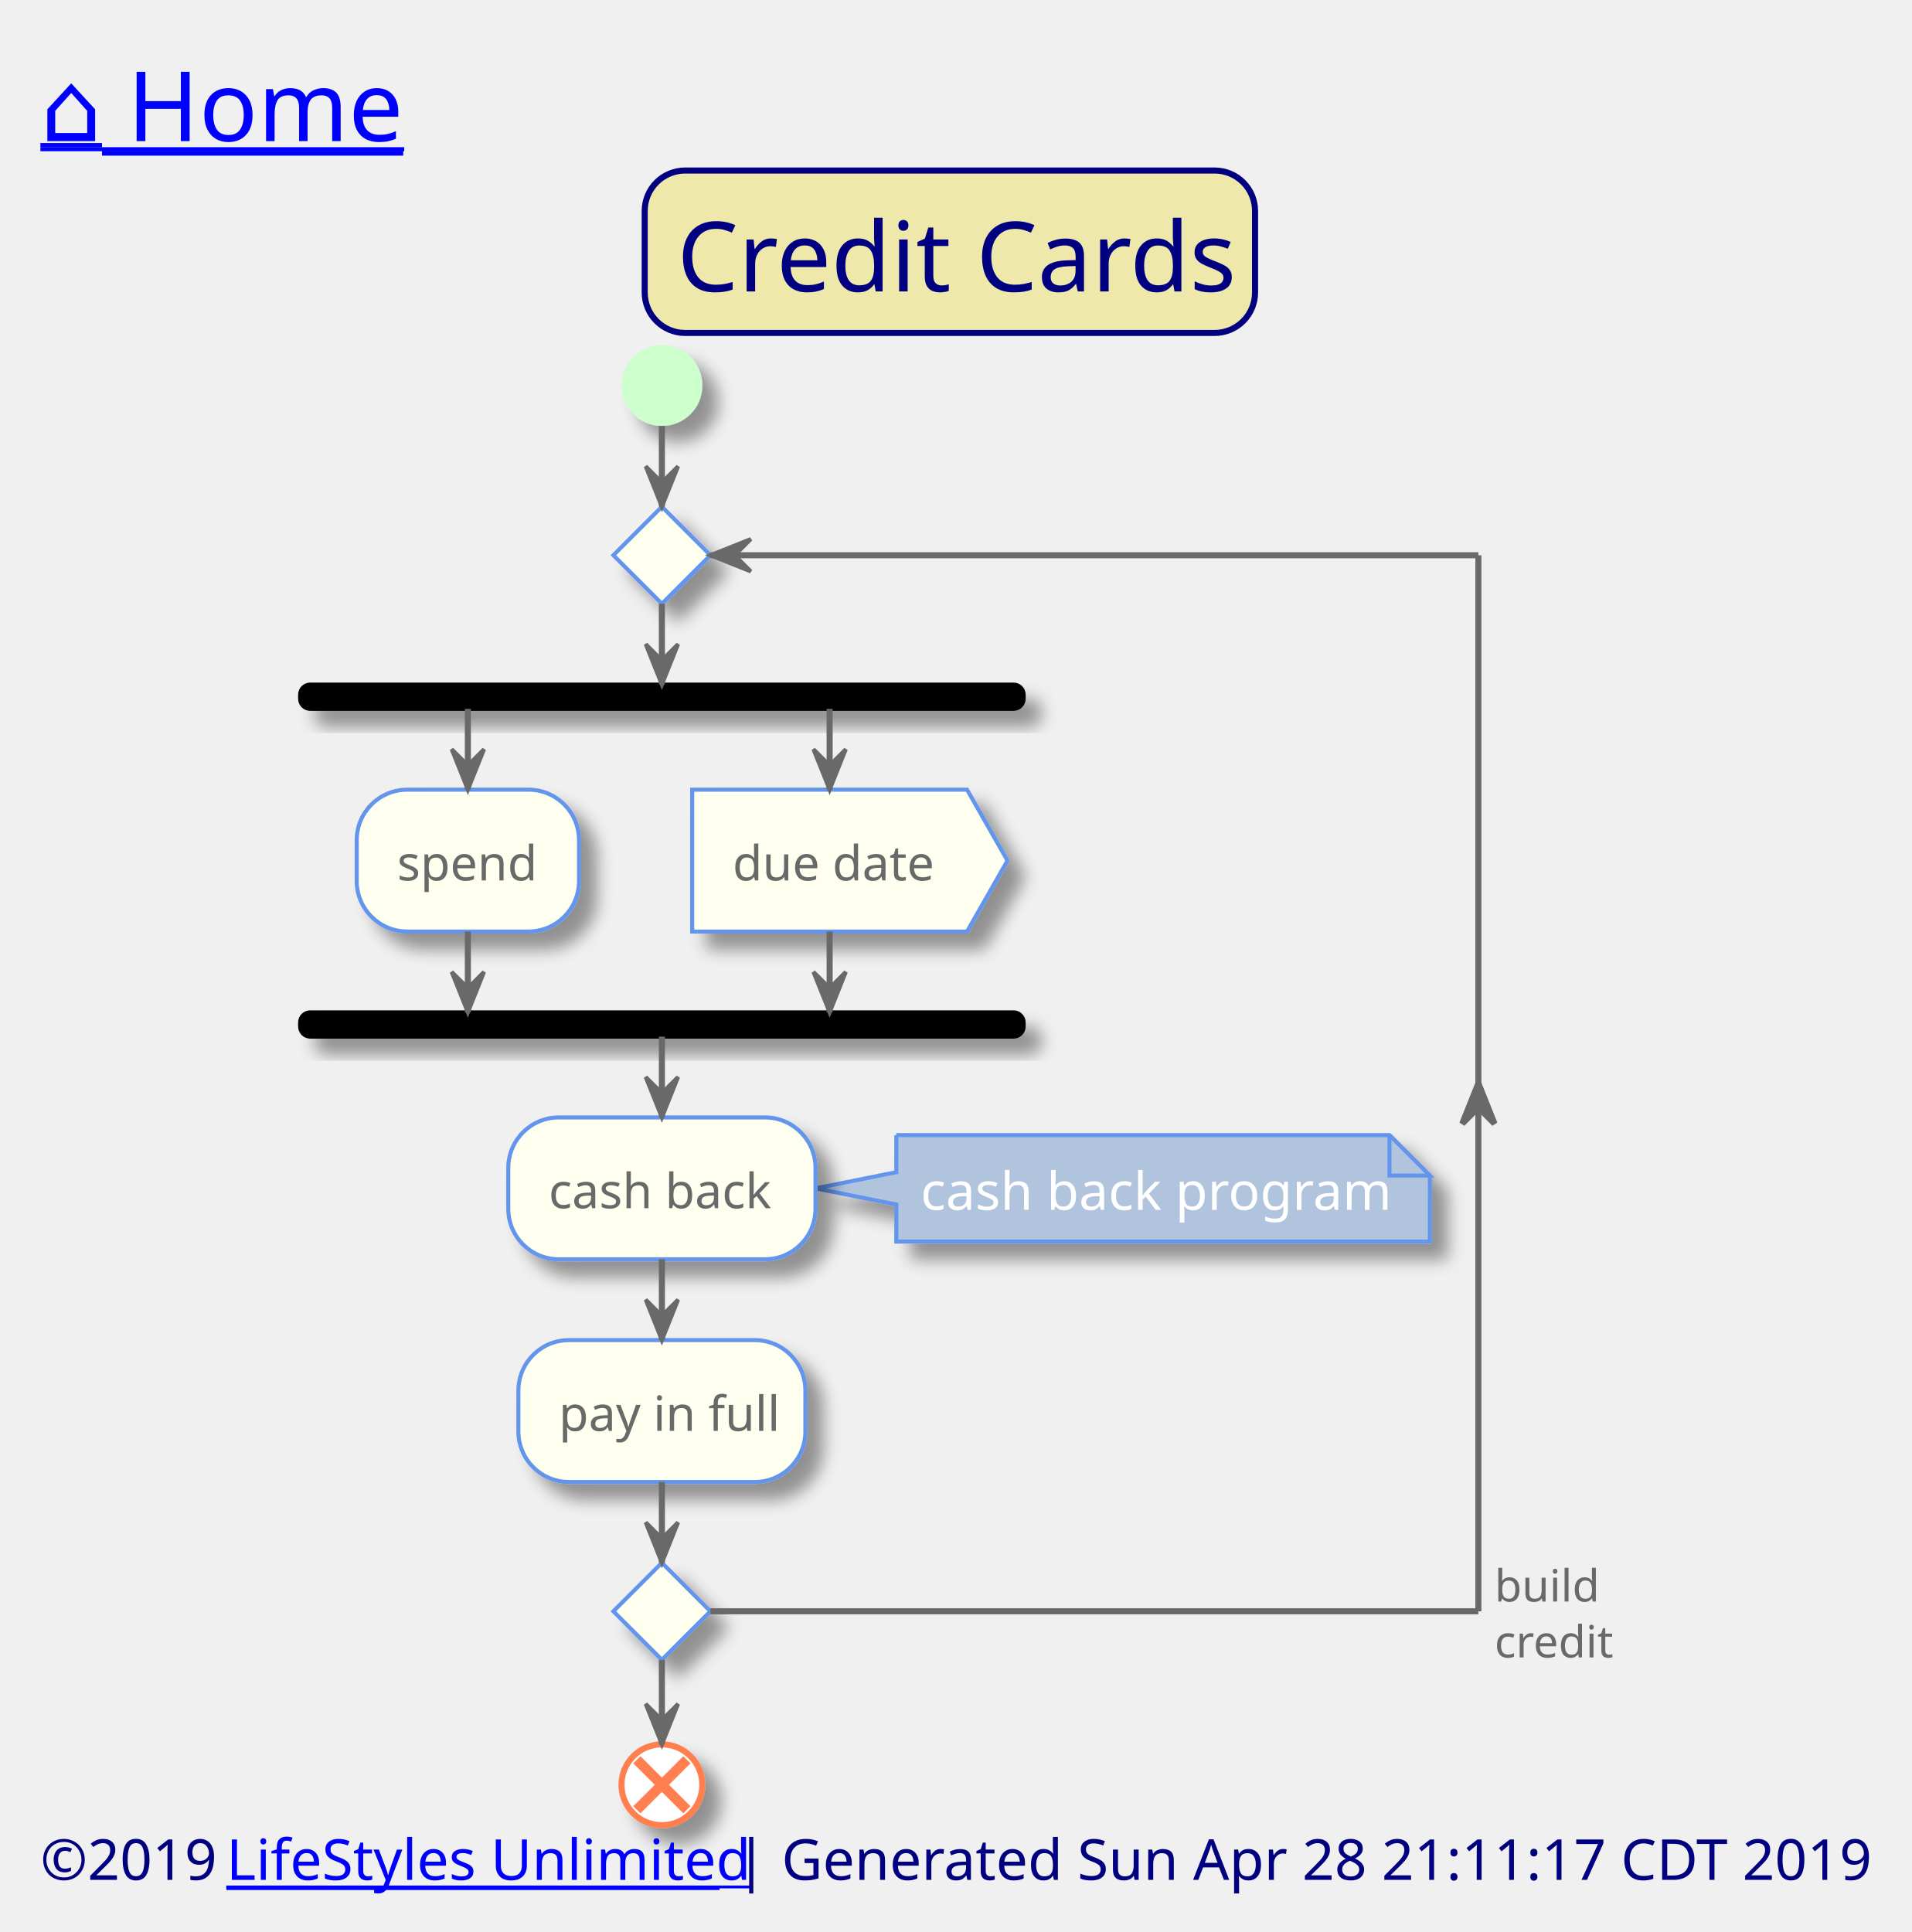
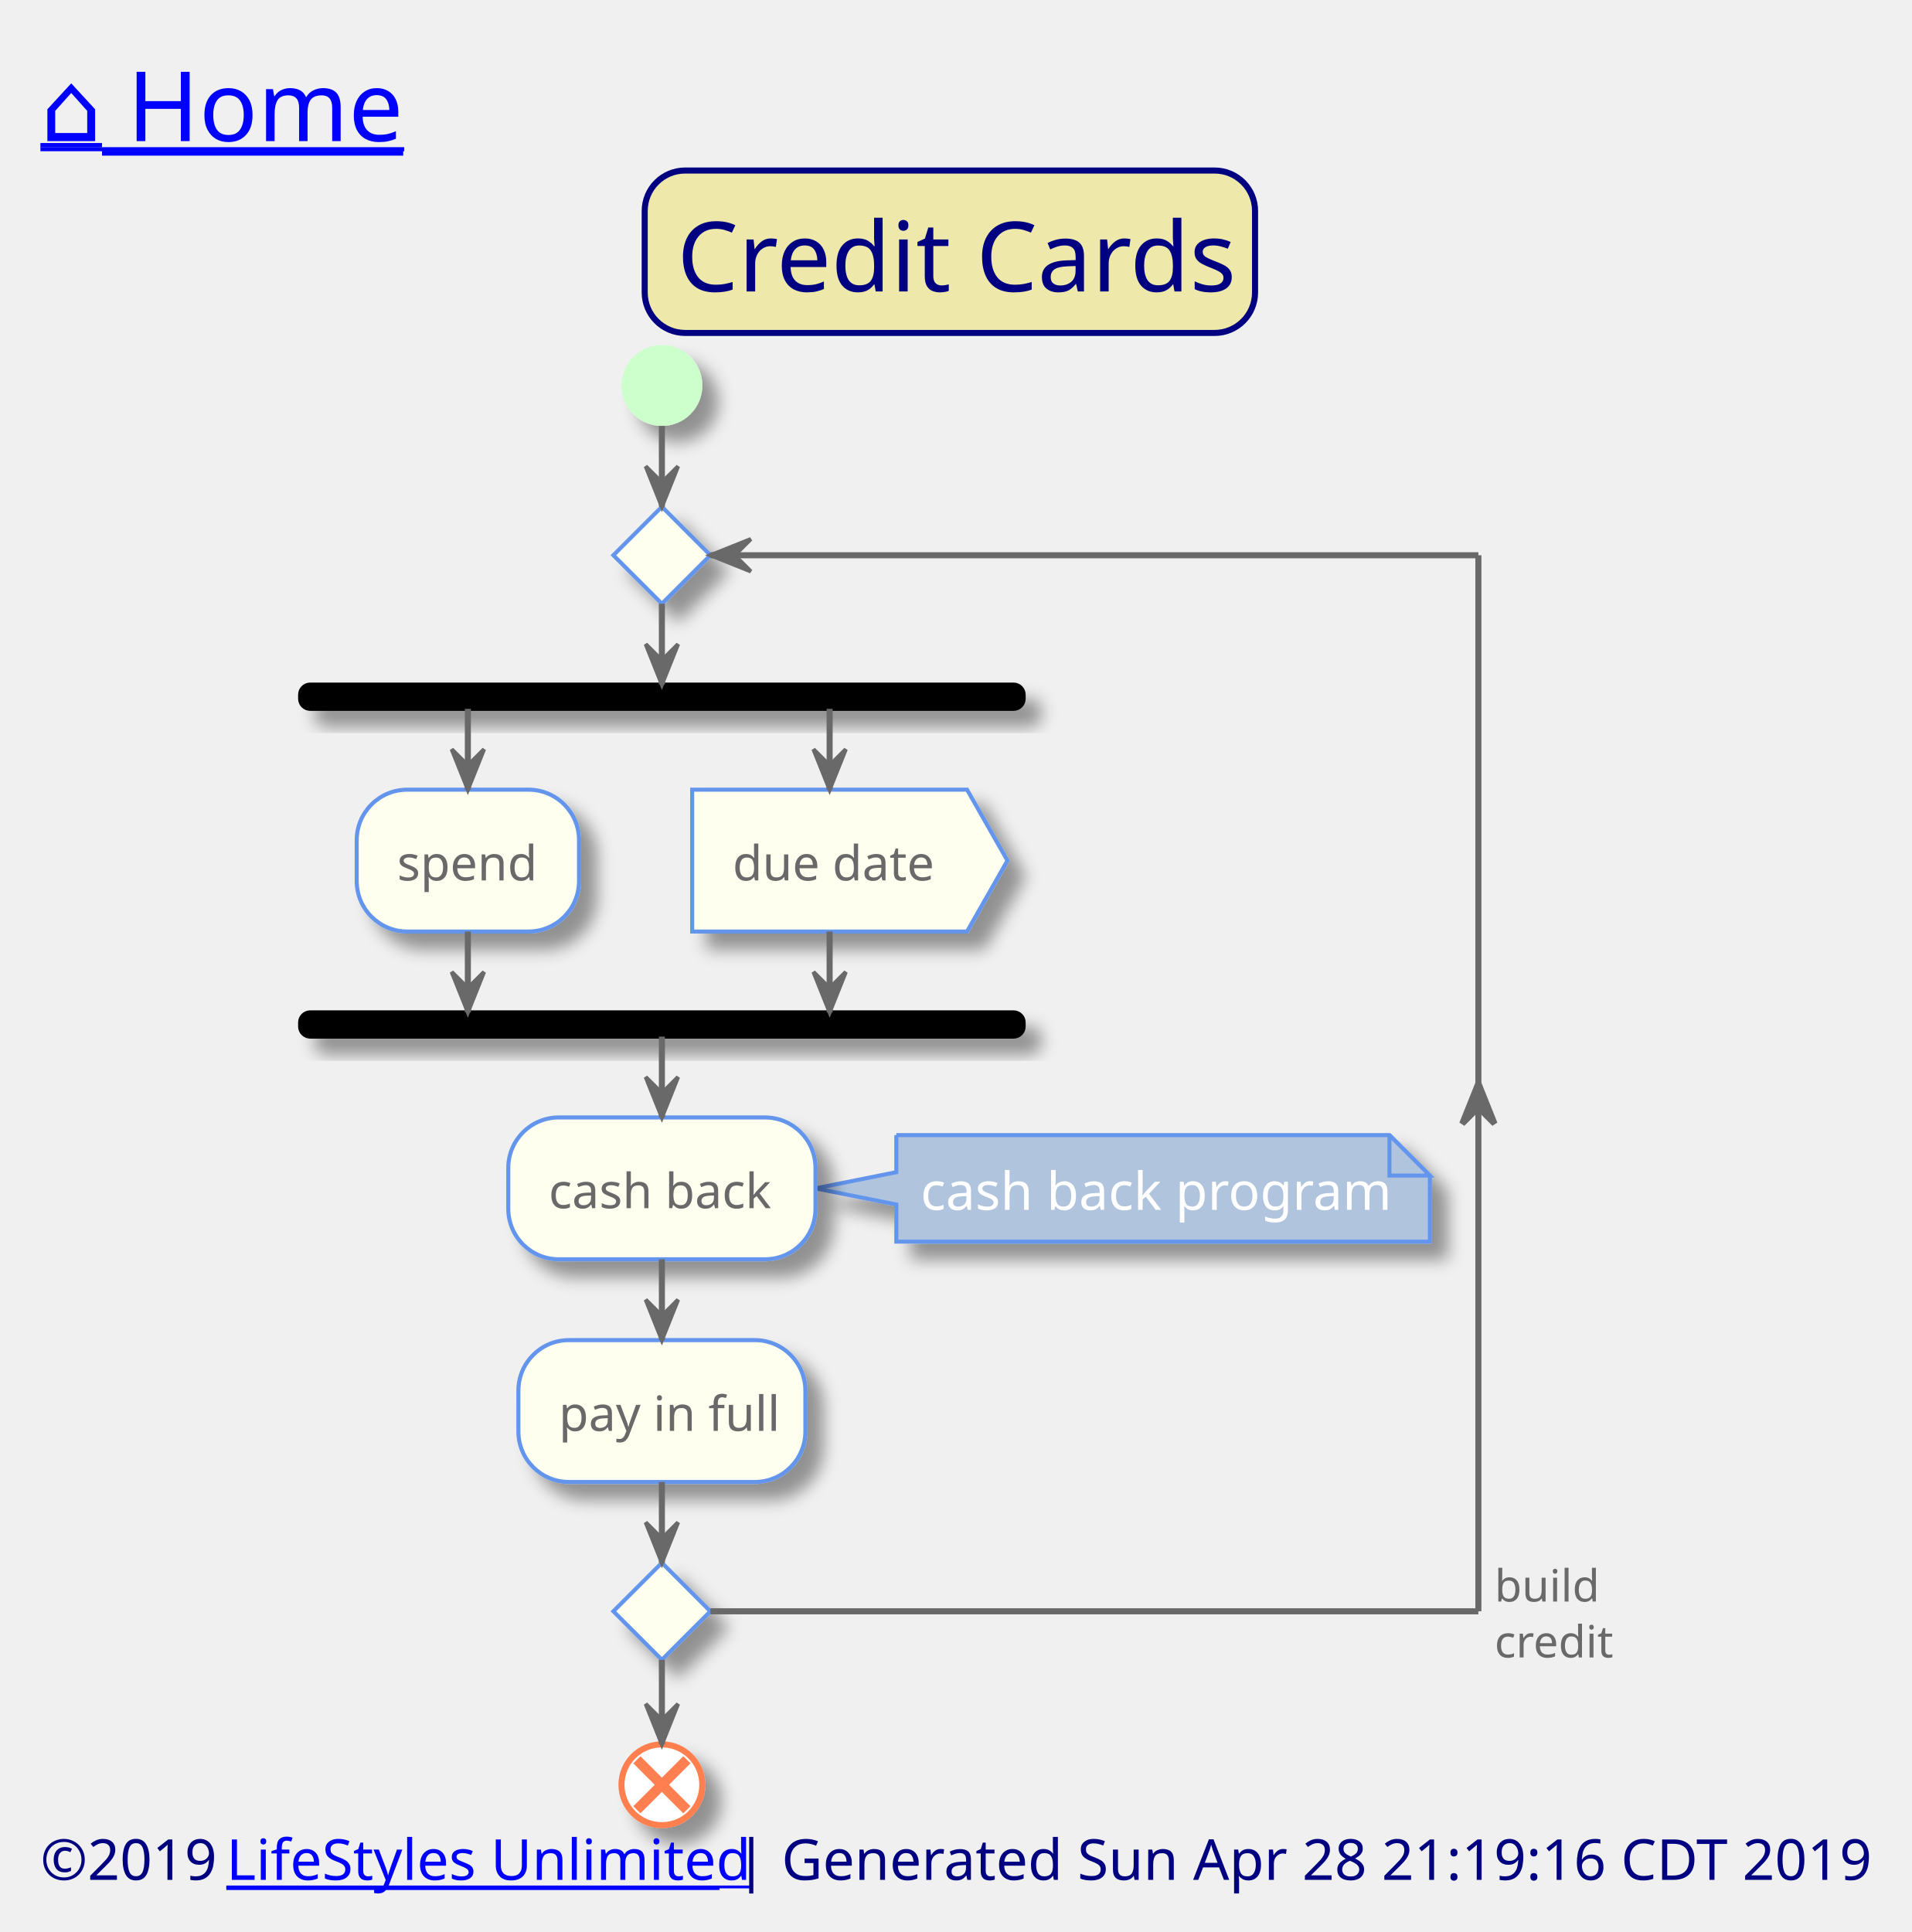
<svg xmlns="http://www.w3.org/2000/svg" xmlns:xlink="http://www.w3.org/1999/xlink" contentScriptType="application/ecmascript" contentStyleType="text/css" height="478px" preserveAspectRatio="none" style="width:473px;height:478px;" version="1.1" viewBox="0 0 473 478" width="473px" zoomAndPan="magnify">
  <defs>
    <style type="text/css">path:hover { stroke: #0000FF !important;}</style>
-     <filter height="300%" id="fruapkh3cdq5n" width="300%" x="-1" y="-1">
+     <filter height="300%" id="f1x53ic8l3bvmq" width="300%" x="-1" y="-1">
      <feGaussianBlur result="blurOut" stdDeviation="2.0" />
      <feColorMatrix in="blurOut" result="blurOut2" type="matrix" values="0 0 0 0 0 0 0 0 0 0 0 0 0 0 0 0 0 0 .4 0" />
      <feOffset dx="4.0" dy="4.0" in="blurOut2" result="blurOut3" />
      <feBlend in="SourceGraphic" in2="blurOut3" mode="normal" />
    </filter>
  </defs>
  <g>
    <a target="_top" xlink:actuate="onRequest" xlink:href="../index.svg?sanitize=true" xlink:show="new" xlink:title="../index.svg?sanitize=true" xlink:type="simple">
      <text fill="#0000FF" font-family="sans-serif" font-size="24" lengthAdjust="spacingAndGlyphs" text-decoration="underline" textLength="90" x="10" y="34.914">⌂ Home</text>
      <line style="stroke: #0000FF; stroke-width: 1.0;" x1="10" x2="100" y1="36.914" y2="36.914" />
    </a>
    <rect fill="#EEE8AA" height="40.188" rx="10" ry="10" style="stroke: #000080; stroke-width: 1.5;" width="151" x="159.5" y="42.188" />
    <text fill="#000080" font-family="sans-serif" font-size="24" lengthAdjust="spacingAndGlyphs" textLength="135" x="167.5" y="72.102">Credit Cards</text>
-     <ellipse cx="163.75" cy="95.375" fill="#CCFFCC" filter="url(#fruapkh3cdq5n)" rx="10" ry="10" style="stroke: none; stroke-width: 1.0;" />
-     <rect fill="#000000" filter="url(#fruapkh3cdq5n)" height="6" rx="2.5" ry="2.5" style="stroke: #000000; stroke-width: 1.0;" width="179" x="74.25" y="169.375" />
-     <rect fill="#FFFFF0" filter="url(#fruapkh3cdq5n)" height="35.094" rx="12.5" ry="12.5" style="stroke: #6495ED; stroke-width: 1.0;" width="55" x="88.25" y="195.375" />
+     <ellipse cx="163.75" cy="95.375" fill="#CCFFCC" filter="url(#f1x53ic8l3bvmq)" rx="10" ry="10" style="stroke: none; stroke-width: 1.0;" />
+     <rect fill="#000000" filter="url(#f1x53ic8l3bvmq)" height="6" rx="2.5" ry="2.5" style="stroke: #000000; stroke-width: 1.0;" width="179" x="74.25" y="169.375" />
+     <rect fill="#FFFFF0" filter="url(#f1x53ic8l3bvmq)" height="35.094" rx="12.5" ry="12.5" style="stroke: #6495ED; stroke-width: 1.0;" width="55" x="88.25" y="195.375" />
    <text fill="#696969" font-family="sans-serif" font-size="12" lengthAdjust="spacingAndGlyphs" textLength="35" x="98.25" y="217.832">spend</text>
-     <polygon fill="#FFFFF0" filter="url(#fruapkh3cdq5n)" points="171.25,195.375,239.25,195.375,249.25,212.922,239.25,230.469,171.25,230.469" style="stroke: #6495ED; stroke-width: 1.0;" />
+     <polygon fill="#FFFFF0" filter="url(#f1x53ic8l3bvmq)" points="171.25,195.375,239.25,195.375,249.25,212.922,239.25,230.469,171.25,230.469" style="stroke: #6495ED; stroke-width: 1.0;" />
    <text fill="#696969" font-family="sans-serif" font-size="12" lengthAdjust="spacingAndGlyphs" textLength="48" x="181.25" y="217.832">due date</text>
-     <rect fill="#000000" filter="url(#fruapkh3cdq5n)" height="6" rx="2.5" ry="2.5" style="stroke: #000000; stroke-width: 1.0;" width="179" x="74.25" y="250.469" />
-     <path d="M221.75,280.84 L221.75,290.016 L201.75,294.016 L221.75,298.016 L221.75,307.191 A0,0 0 0 0 221.75,307.191 L353.75,307.191 A0,0 0 0 0 353.75,307.191 L353.75,290.84 L343.75,280.84 L221.75,280.84 A0,0 0 0 0 221.75,280.84 " fill="#B0C4DE" filter="url(#fruapkh3cdq5n)" style="stroke: #6495ED; stroke-width: 1.0;" />
+     <rect fill="#000000" filter="url(#f1x53ic8l3bvmq)" height="6" rx="2.5" ry="2.5" style="stroke: #000000; stroke-width: 1.0;" width="179" x="74.25" y="250.469" />
+     <path d="M221.75,280.84 L221.75,290.016 L201.75,294.016 L221.75,298.016 L221.75,307.191 A0,0 0 0 0 221.75,307.191 L353.75,307.191 A0,0 0 0 0 353.75,307.191 L353.75,290.84 L343.75,280.84 L221.75,280.84 A0,0 0 0 0 221.75,280.84 " fill="#B0C4DE" filter="url(#f1x53ic8l3bvmq)" style="stroke: #6495ED; stroke-width: 1.0;" />
    <path d="M343.75,280.84 L343.75,290.84 L353.75,290.84 L343.75,280.84 " fill="#B0C4DE" style="stroke: #6495ED; stroke-width: 1.0;" />
    <text fill="#FFFFFF" font-family="sans-serif" font-size="13" lengthAdjust="spacingAndGlyphs" textLength="111" x="227.75" y="299.335">cash back program</text>
-     <rect fill="#FFFFF0" filter="url(#fruapkh3cdq5n)" height="35.094" rx="12.5" ry="12.5" style="stroke: #6495ED; stroke-width: 1.0;" width="76" x="125.75" y="276.469" />
+     <rect fill="#FFFFF0" filter="url(#f1x53ic8l3bvmq)" height="35.094" rx="12.5" ry="12.5" style="stroke: #6495ED; stroke-width: 1.0;" width="76" x="125.75" y="276.469" />
    <text fill="#696969" font-family="sans-serif" font-size="12" lengthAdjust="spacingAndGlyphs" textLength="56" x="135.75" y="298.926">cash back</text>
-     <rect fill="#FFFFF0" filter="url(#fruapkh3cdq5n)" height="35.094" rx="12.5" ry="12.5" style="stroke: #6495ED; stroke-width: 1.0;" width="71" x="128.25" y="331.562" />
+     <rect fill="#FFFFF0" filter="url(#f1x53ic8l3bvmq)" height="35.094" rx="12.5" ry="12.5" style="stroke: #6495ED; stroke-width: 1.0;" width="71" x="128.25" y="331.562" />
    <text fill="#696969" font-family="sans-serif" font-size="12" lengthAdjust="spacingAndGlyphs" textLength="51" x="138.25" y="354.019">pay in full</text>
-     <polygon fill="#FFFFF0" filter="url(#fruapkh3cdq5n)" points="163.75,125.375,175.75,137.375,163.75,149.375,151.75,137.375,163.75,125.375" style="stroke: #6495ED; stroke-width: 1.0;" />
-     <polygon fill="#FFFFF0" filter="url(#fruapkh3cdq5n)" points="163.75,386.656,163.75,386.656,175.75,398.656,163.75,410.656,163.75,410.656,151.75,398.656,163.75,386.656" style="stroke: #6495ED; stroke-width: 1.0;" />
-     <ellipse cx="163.75" cy="441.575" fill="#FFFFFF" filter="url(#fruapkh3cdq5n)" rx="10" ry="10" style="stroke: #FF7F50; stroke-width: 1.5;" />
+     <polygon fill="#FFFFF0" filter="url(#f1x53ic8l3bvmq)" points="163.75,125.375,175.75,137.375,163.75,149.375,151.75,137.375,163.75,125.375" style="stroke: #6495ED; stroke-width: 1.0;" />
+     <polygon fill="#FFFFF0" filter="url(#f1x53ic8l3bvmq)" points="163.75,386.656,163.75,386.656,175.75,398.656,163.75,410.656,163.75,410.656,151.75,398.656,163.75,386.656" style="stroke: #6495ED; stroke-width: 1.0;" />
+     <ellipse cx="163.75" cy="441.575" fill="#FFFFFF" filter="url(#f1x53ic8l3bvmq)" rx="10" ry="10" style="stroke: #FF7F50; stroke-width: 1.5;" />
    <line style="stroke: #FF7F50; stroke-width: 2.5;" x1="157.563" x2="169.937" y1="435.388" y2="447.762" />
    <line style="stroke: #FF7F50; stroke-width: 2.5;" x1="169.937" x2="157.563" y1="435.388" y2="447.762" />
    <line style="stroke: #696969; stroke-width: 1.5;" x1="115.75" x2="115.75" y1="175.375" y2="195.375" />
    <polygon fill="#696969" points="111.75,185.375,115.75,195.375,119.75,185.375,115.75,189.375" style="stroke: #696969; stroke-width: 1.0;" />
    <line style="stroke: #696969; stroke-width: 1.5;" x1="205.25" x2="205.25" y1="175.375" y2="195.375" />
    <polygon fill="#696969" points="201.25,185.375,205.25,195.375,209.25,185.375,205.25,189.375" style="stroke: #696969; stroke-width: 1.0;" />
    <line style="stroke: #696969; stroke-width: 1.5;" x1="115.75" x2="115.75" y1="230.469" y2="250.469" />
    <polygon fill="#696969" points="111.75,240.469,115.75,250.469,119.75,240.469,115.75,244.469" style="stroke: #696969; stroke-width: 1.0;" />
    <line style="stroke: #696969; stroke-width: 1.5;" x1="205.25" x2="205.25" y1="230.469" y2="250.469" />
    <polygon fill="#696969" points="201.25,240.469,205.25,250.469,209.25,240.469,205.25,244.469" style="stroke: #696969; stroke-width: 1.0;" />
    <line style="stroke: #696969; stroke-width: 1.5;" x1="163.75" x2="163.75" y1="256.469" y2="276.469" />
    <polygon fill="#696969" points="159.75,266.469,163.75,276.469,167.75,266.469,163.75,270.469" style="stroke: #696969; stroke-width: 1.0;" />
    <line style="stroke: #696969; stroke-width: 1.5;" x1="163.75" x2="163.75" y1="311.562" y2="331.562" />
    <polygon fill="#696969" points="159.75,321.562,163.75,331.562,167.75,321.562,163.75,325.562" style="stroke: #696969; stroke-width: 1.0;" />
    <line style="stroke: #696969; stroke-width: 1.5;" x1="163.75" x2="163.75" y1="149.375" y2="169.375" />
    <polygon fill="#696969" points="159.75,159.375,163.75,169.375,167.75,159.375,163.75,163.375" style="stroke: #696969; stroke-width: 1.0;" />
    <line style="stroke: #696969; stroke-width: 1.5;" x1="175.75" x2="365.75" y1="398.656" y2="398.656" />
    <polygon fill="#696969" points="361.75,278.016,365.75,268.016,369.75,278.016,365.75,274.016" style="stroke: #696969; stroke-width: 1.5;" />
    <line style="stroke: #696969; stroke-width: 1.5;" x1="365.75" x2="365.75" y1="137.375" y2="398.656" />
    <line style="stroke: #696969; stroke-width: 1.5;" x1="365.75" x2="175.75" y1="137.375" y2="137.375" />
    <polygon fill="#696969" points="185.75,133.375,175.75,137.375,185.75,141.375,181.75,137.375" style="stroke: #696969; stroke-width: 1.0;" />
    <text fill="#696969" font-family="sans-serif" font-size="11" lengthAdjust="spacingAndGlyphs" textLength="22" x="369.75" y="396.239">build</text>
    <text fill="#696969" font-family="sans-serif" font-size="11" lengthAdjust="spacingAndGlyphs" textLength="27" x="369.75" y="410.075">credit</text>
    <line style="stroke: #696969; stroke-width: 1.5;" x1="163.75" x2="163.75" y1="366.656" y2="386.656" />
    <polygon fill="#696969" points="159.75,376.656,163.75,386.656,167.75,376.656,163.75,380.656" style="stroke: #696969; stroke-width: 1.0;" />
    <line style="stroke: #696969; stroke-width: 1.5;" x1="163.75" x2="163.75" y1="105.375" y2="125.375" />
    <polygon fill="#696969" points="159.75,115.375,163.75,125.375,167.75,115.375,163.75,119.375" style="stroke: #696969; stroke-width: 1.0;" />
    <line style="stroke: #696969; stroke-width: 1.5;" x1="163.75" x2="163.75" y1="410.656" y2="431.575" />
    <polygon fill="#696969" points="159.75,421.575,163.75,431.575,167.75,421.575,163.75,425.575" style="stroke: #696969; stroke-width: 1.0;" />
    <text fill="#000080" font-family="sans-serif" font-size="14" lengthAdjust="spacingAndGlyphs" textLength="42" x="10" y="465.108">©2019</text>
    <a target="_top" xlink:actuate="onRequest" xlink:href="http://www.lifestylesunlimited.com" xlink:show="new" xlink:title="http://www.lifestylesunlimited.com" xlink:type="simple">
      <text fill="#0000FF" font-family="sans-serif" font-size="14" lengthAdjust="spacingAndGlyphs" text-decoration="underline" textLength="122" x="56" y="465.108">LifeStyles Unlimited</text>
      <line style="stroke: #0000FF; stroke-width: 1.0;" x1="56" x2="178" y1="467.108" y2="467.108" />
    </a>
-     <text fill="#000080" font-family="sans-serif" font-size="14" lengthAdjust="spacingAndGlyphs" textLength="279" x="182" y="465.108">| Generated Sun Apr 28 21:11:17 CDT 2019</text>
+     <text fill="#000080" font-family="sans-serif" font-size="14" lengthAdjust="spacingAndGlyphs" textLength="279" x="182" y="465.108">| Generated Sun Apr 28 21:19:16 CDT 2019</text>
  </g>
</svg>
